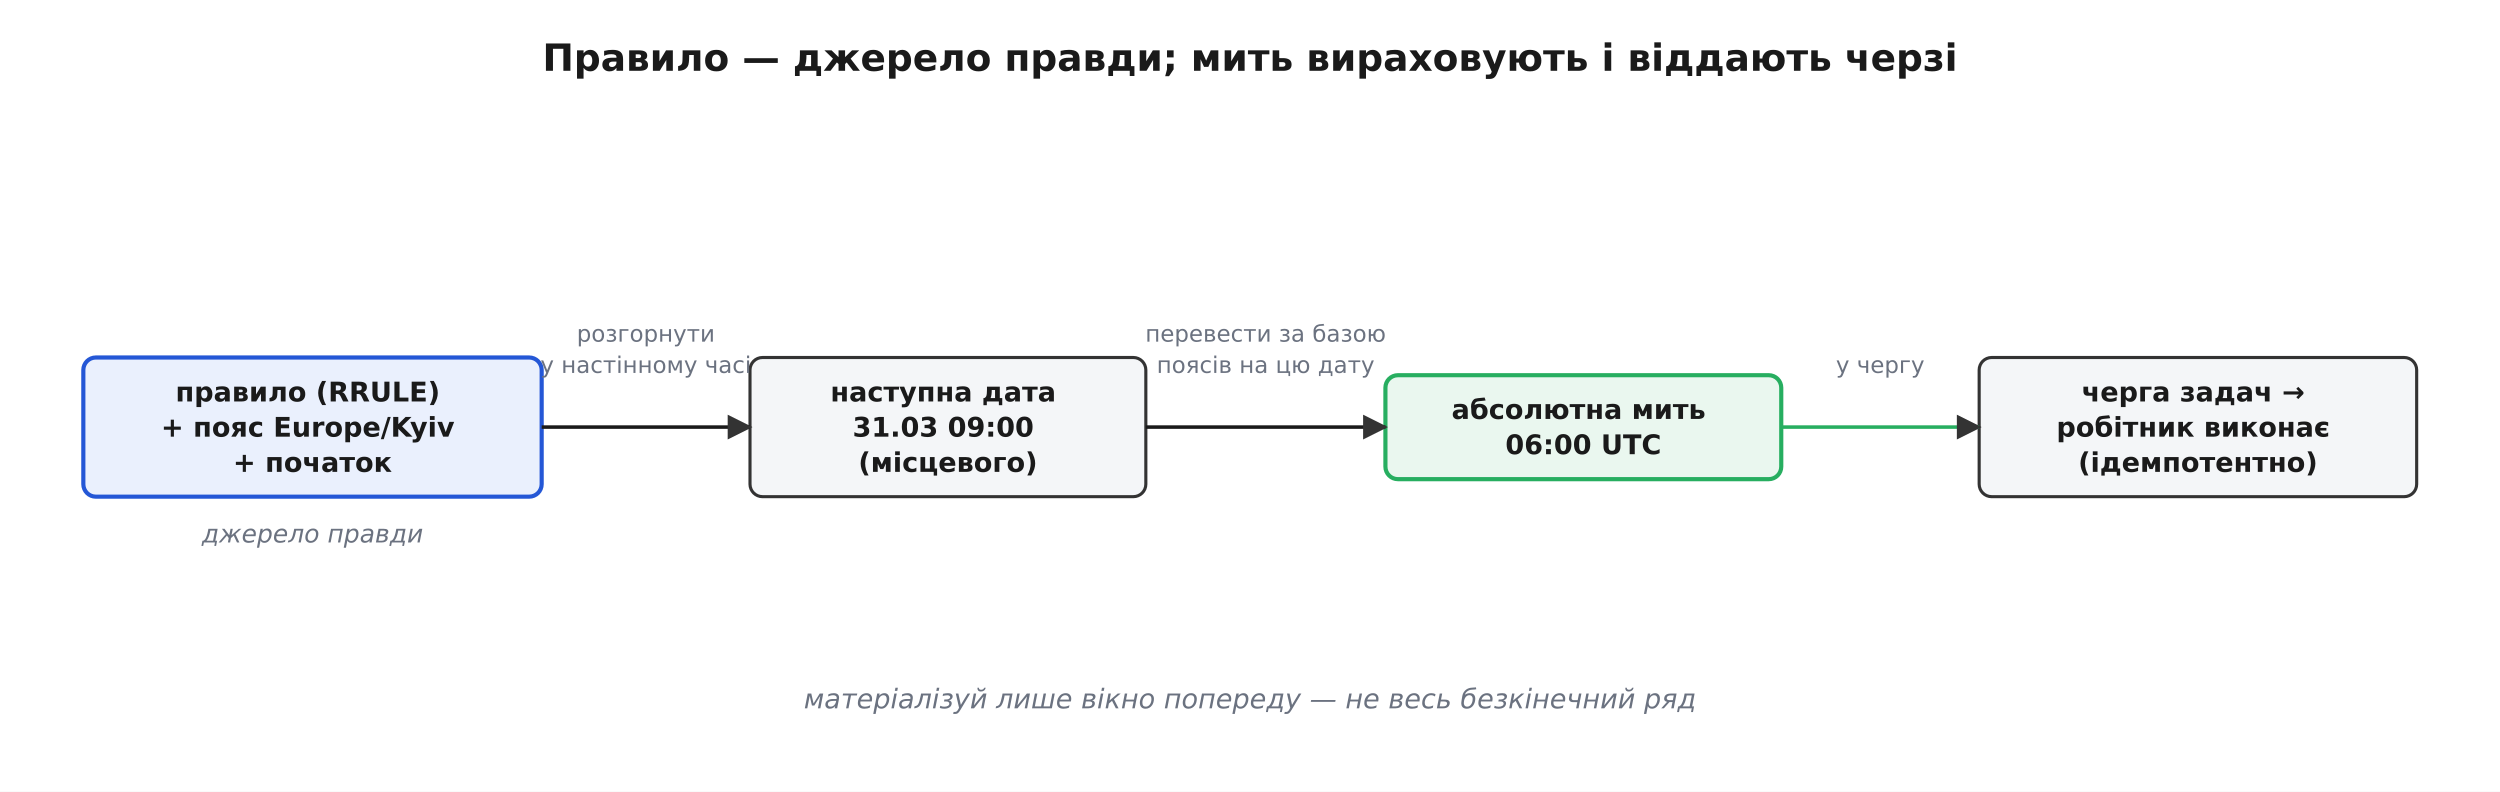
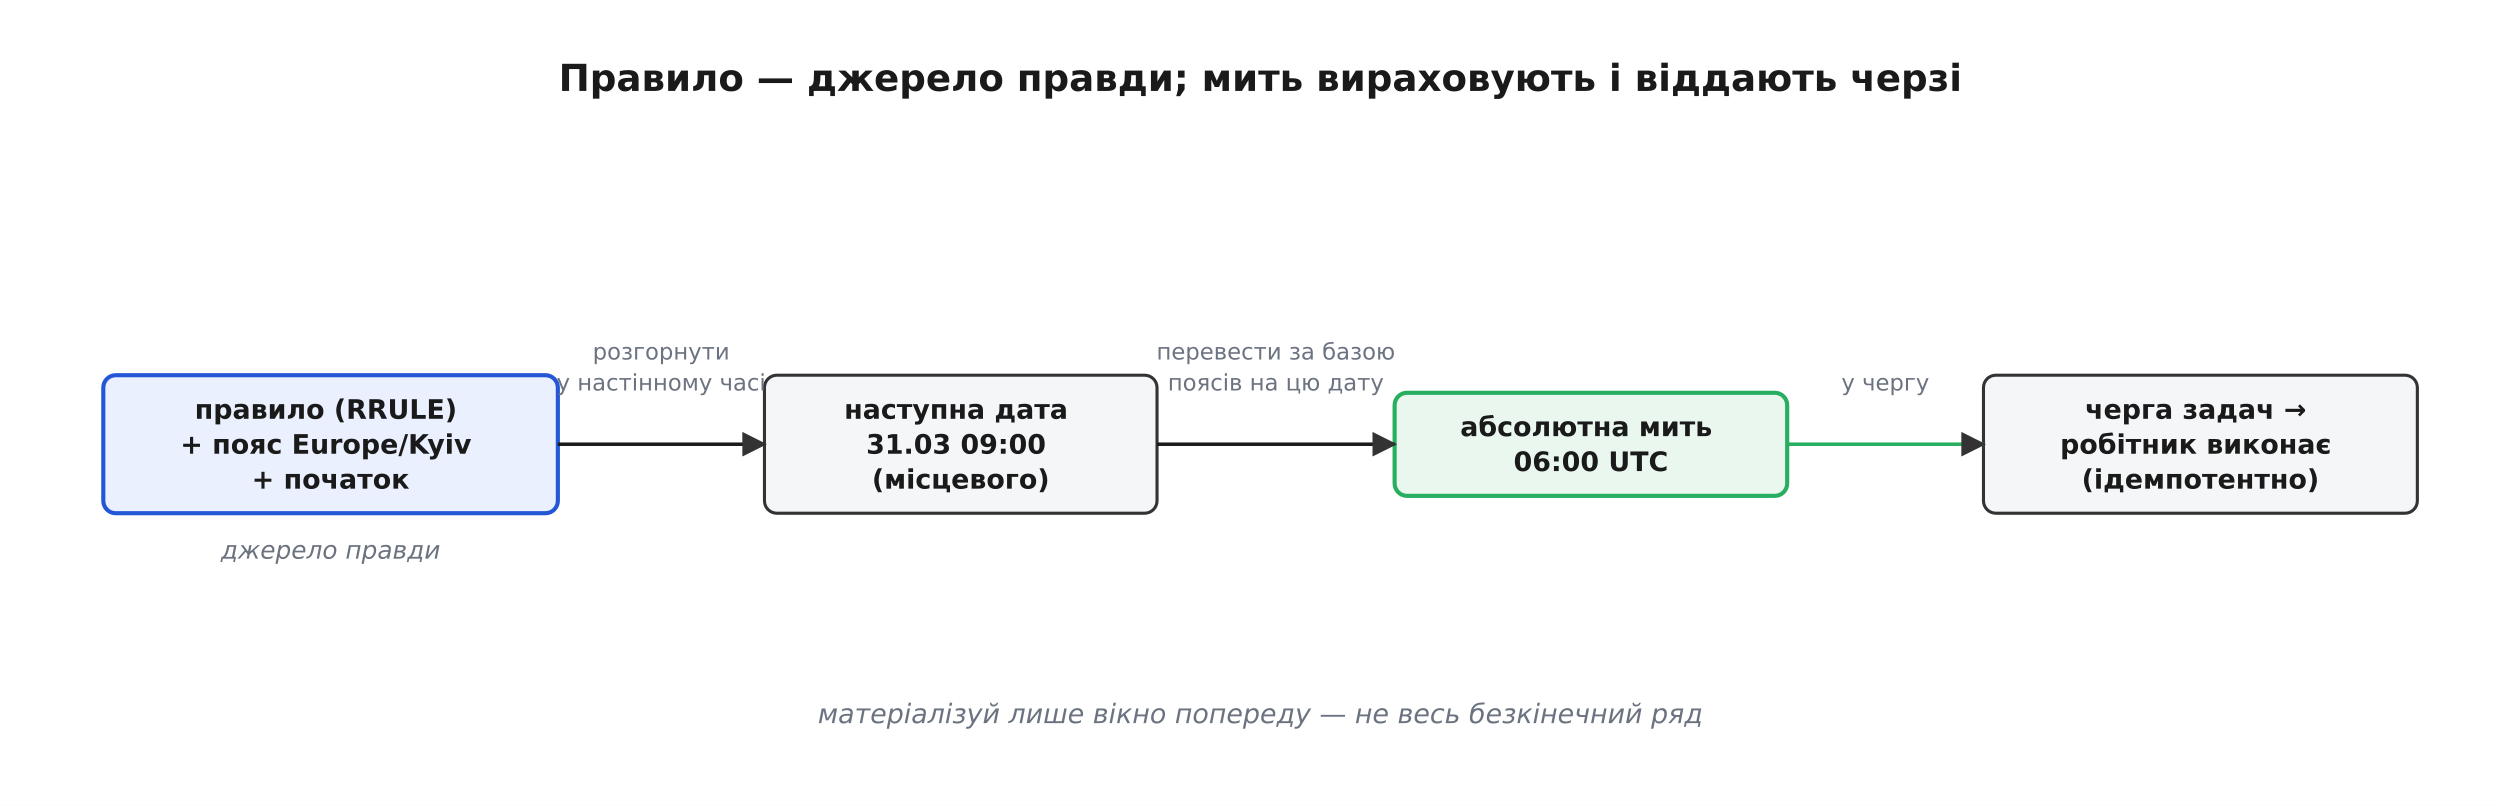
- <svg xmlns="http://www.w3.org/2000/svg" viewBox="0 0 1200 380" font-family="'Segoe UI', 'DejaVu Sans', Arial, sans-serif">
-   <rect width="1200" height="380" fill="#ffffff" />
+ <svg xmlns="http://www.w3.org/2000/svg" viewBox="-10 -10 1210 390" font-family="'Segoe UI', 'DejaVu Sans', Arial, sans-serif">
+   <rect x="-10" y="-10" width="1210" height="390" fill="#ffffff" />
  <defs>
    <marker id="arrow" viewBox="0 0 10 10" refX="9" refY="5" markerWidth="7" markerHeight="7" orient="auto-start-reverse">
      <path d="M0 0 L10 5 L0 10 z" fill="#333333" />
    </marker>
  </defs>
  <text x="600.0" y="34.0" font-family="'Segoe UI', 'DejaVu Sans', Arial, sans-serif" font-size="18" fill="#1a1a1a" text-anchor="middle" font-weight="700">Правило — джерело правди; мить вираховують і віддають черзі</text>
  <rect x="40.0" y="171.6" width="220.0" height="66.8" rx="6" fill="#eaf0fd" stroke="#2457d6" stroke-width="2.0" />
  <text x="150.0" y="192.7" font-family="'Segoe UI', 'DejaVu Sans', Arial, sans-serif" font-size="13" fill="#1a1a1a" text-anchor="middle" font-weight="700">
    <tspan x="150.0" dy="0.0">правило (RRULE)</tspan>
    <tspan x="150.0" dy="16.9">+ пояс Europe/Kyiv</tspan>
    <tspan x="150.0" dy="16.9">+ початок</tspan>
  </text>
  <rect x="360.0" y="171.6" width="190.0" height="66.8" rx="6" fill="#f4f6f8" stroke="#333333" stroke-width="1.5" />
  <text x="455.0" y="192.7" font-family="'Segoe UI', 'DejaVu Sans', Arial, sans-serif" font-size="13" fill="#1a1a1a" text-anchor="middle" font-weight="700">
    <tspan x="455.0" dy="0.0">наступна дата</tspan>
    <tspan x="455.0" dy="16.9">31.03  09:00</tspan>
    <tspan x="455.0" dy="16.9">(місцевого)</tspan>
  </text>
  <rect x="665.0" y="180.1" width="190.0" height="49.9" rx="6" fill="#eaf7ef" stroke="#27ae60" stroke-width="2.0" />
  <text x="760.0" y="201.1" font-family="'Segoe UI', 'DejaVu Sans', Arial, sans-serif" font-size="13" fill="#1a1a1a" text-anchor="middle" font-weight="700">
    <tspan x="760.0" dy="0.0">абсолютна мить</tspan>
    <tspan x="760.0" dy="16.9">06:00 UTC</tspan>
  </text>
  <rect x="950.0" y="171.6" width="210.0" height="66.8" rx="6" fill="#f4f6f8" stroke="#333333" stroke-width="1.5" />
  <text x="1055.0" y="192.7" font-family="'Segoe UI', 'DejaVu Sans', Arial, sans-serif" font-size="13" fill="#1a1a1a" text-anchor="middle" font-weight="700">
    <tspan x="1055.0" dy="0.0">черга задач →</tspan>
    <tspan x="1055.0" dy="16.9">робітник виконає</tspan>
    <tspan x="1055.0" dy="16.9">(ідемпотентно)</tspan>
  </text>
  <line x1="260.0" y1="205.0" x2="360.0" y2="205.0" stroke="#1a1a1a" stroke-width="1.7" marker-end="url(#arrow)" />
  <text x="310.0" y="164.0" font-family="'Segoe UI', 'DejaVu Sans', Arial, sans-serif" font-size="11" fill="#6b7280" text-anchor="middle">розгорнути</text>
  <text x="310.0" y="179.0" font-family="'Segoe UI', 'DejaVu Sans', Arial, sans-serif" font-size="11" fill="#6b7280" text-anchor="middle">у настінному часі</text>
  <line x1="550.0" y1="205.0" x2="665.0" y2="205.0" stroke="#1a1a1a" stroke-width="1.7" marker-end="url(#arrow)" />
  <text x="607.5" y="164.0" font-family="'Segoe UI', 'DejaVu Sans', Arial, sans-serif" font-size="11" fill="#6b7280" text-anchor="middle">перевести за базою</text>
  <text x="607.5" y="179.0" font-family="'Segoe UI', 'DejaVu Sans', Arial, sans-serif" font-size="11" fill="#6b7280" text-anchor="middle">поясів на цю дату</text>
  <line x1="855.0" y1="205.0" x2="950.0" y2="205.0" stroke="#27ae60" stroke-width="1.7" marker-end="url(#arrow)" />
  <text x="902.5" y="179.0" font-family="'Segoe UI', 'DejaVu Sans', Arial, sans-serif" font-size="11" fill="#6b7280" text-anchor="middle">у чергу</text>
  <text x="150.0" y="260.4" font-family="'Segoe UI', 'DejaVu Sans', Arial, sans-serif" font-size="12" fill="#6b7280" text-anchor="middle" font-style="italic">джерело правди</text>
  <text x="600.0" y="340.0" font-family="'Segoe UI', 'DejaVu Sans', Arial, sans-serif" font-size="13" fill="#6b7280" text-anchor="middle" font-style="italic">матеріалізуй лише вікно попереду — не весь безкінечний ряд</text>
</svg>
